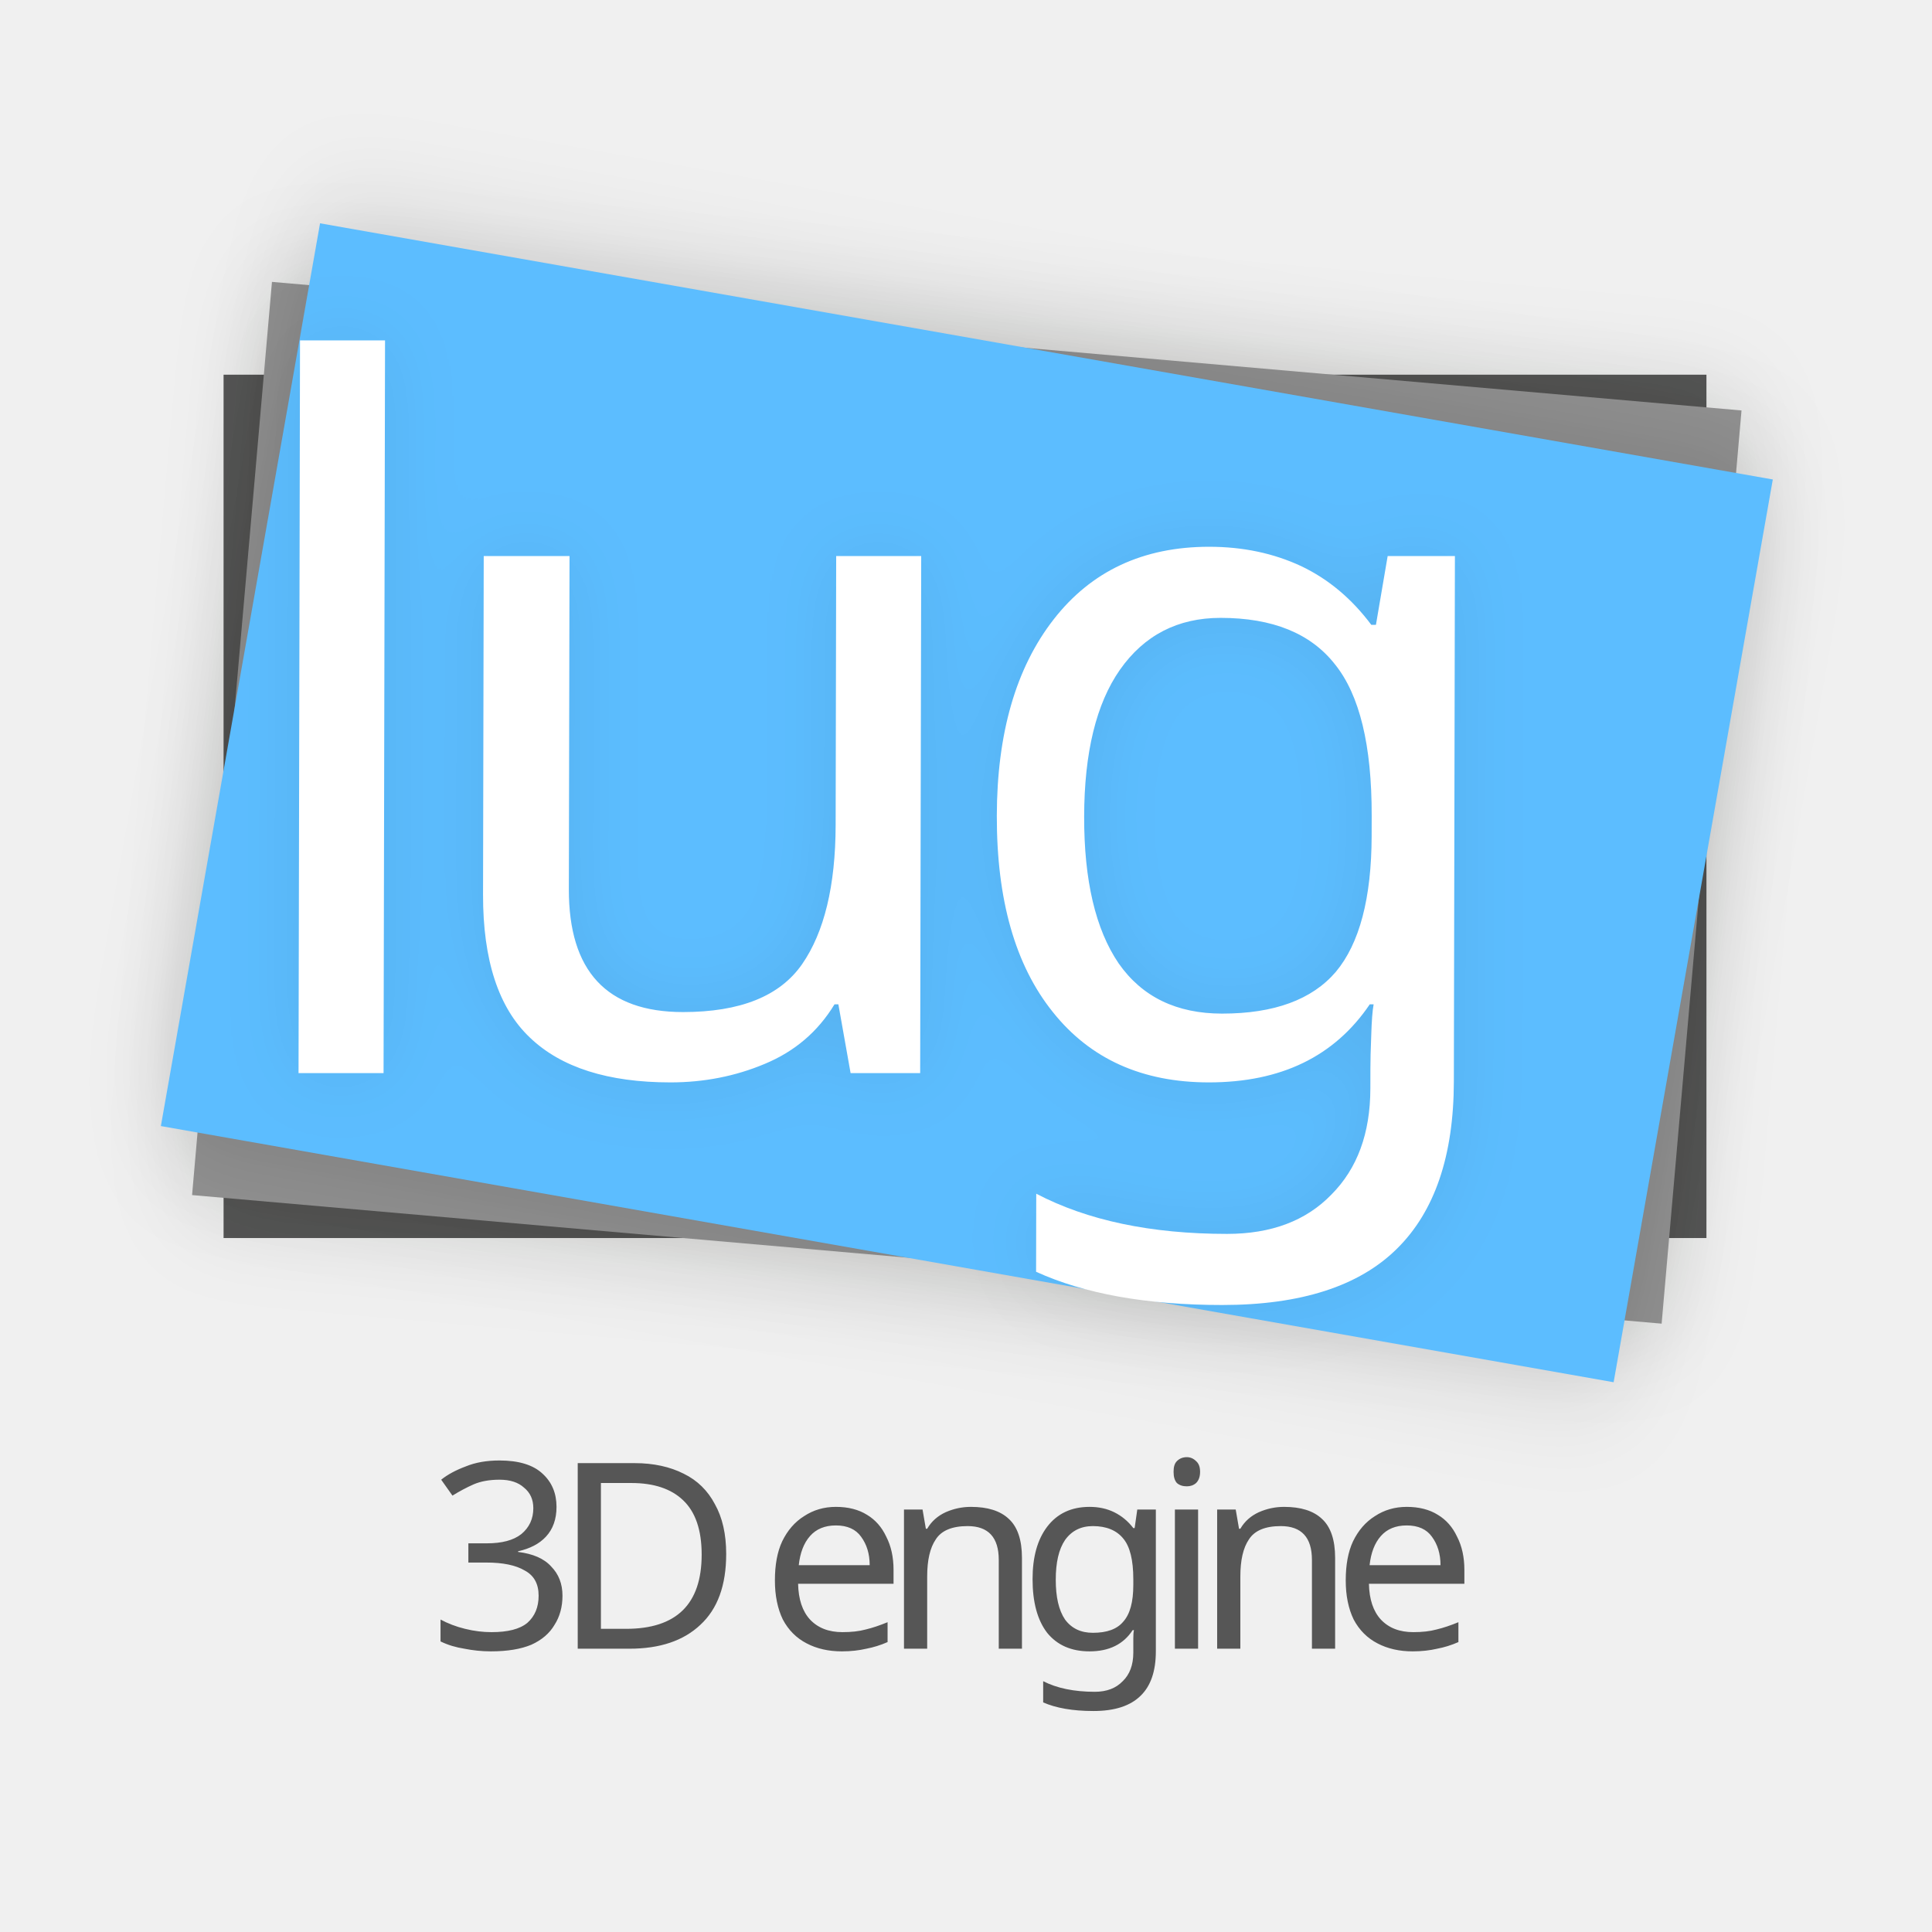
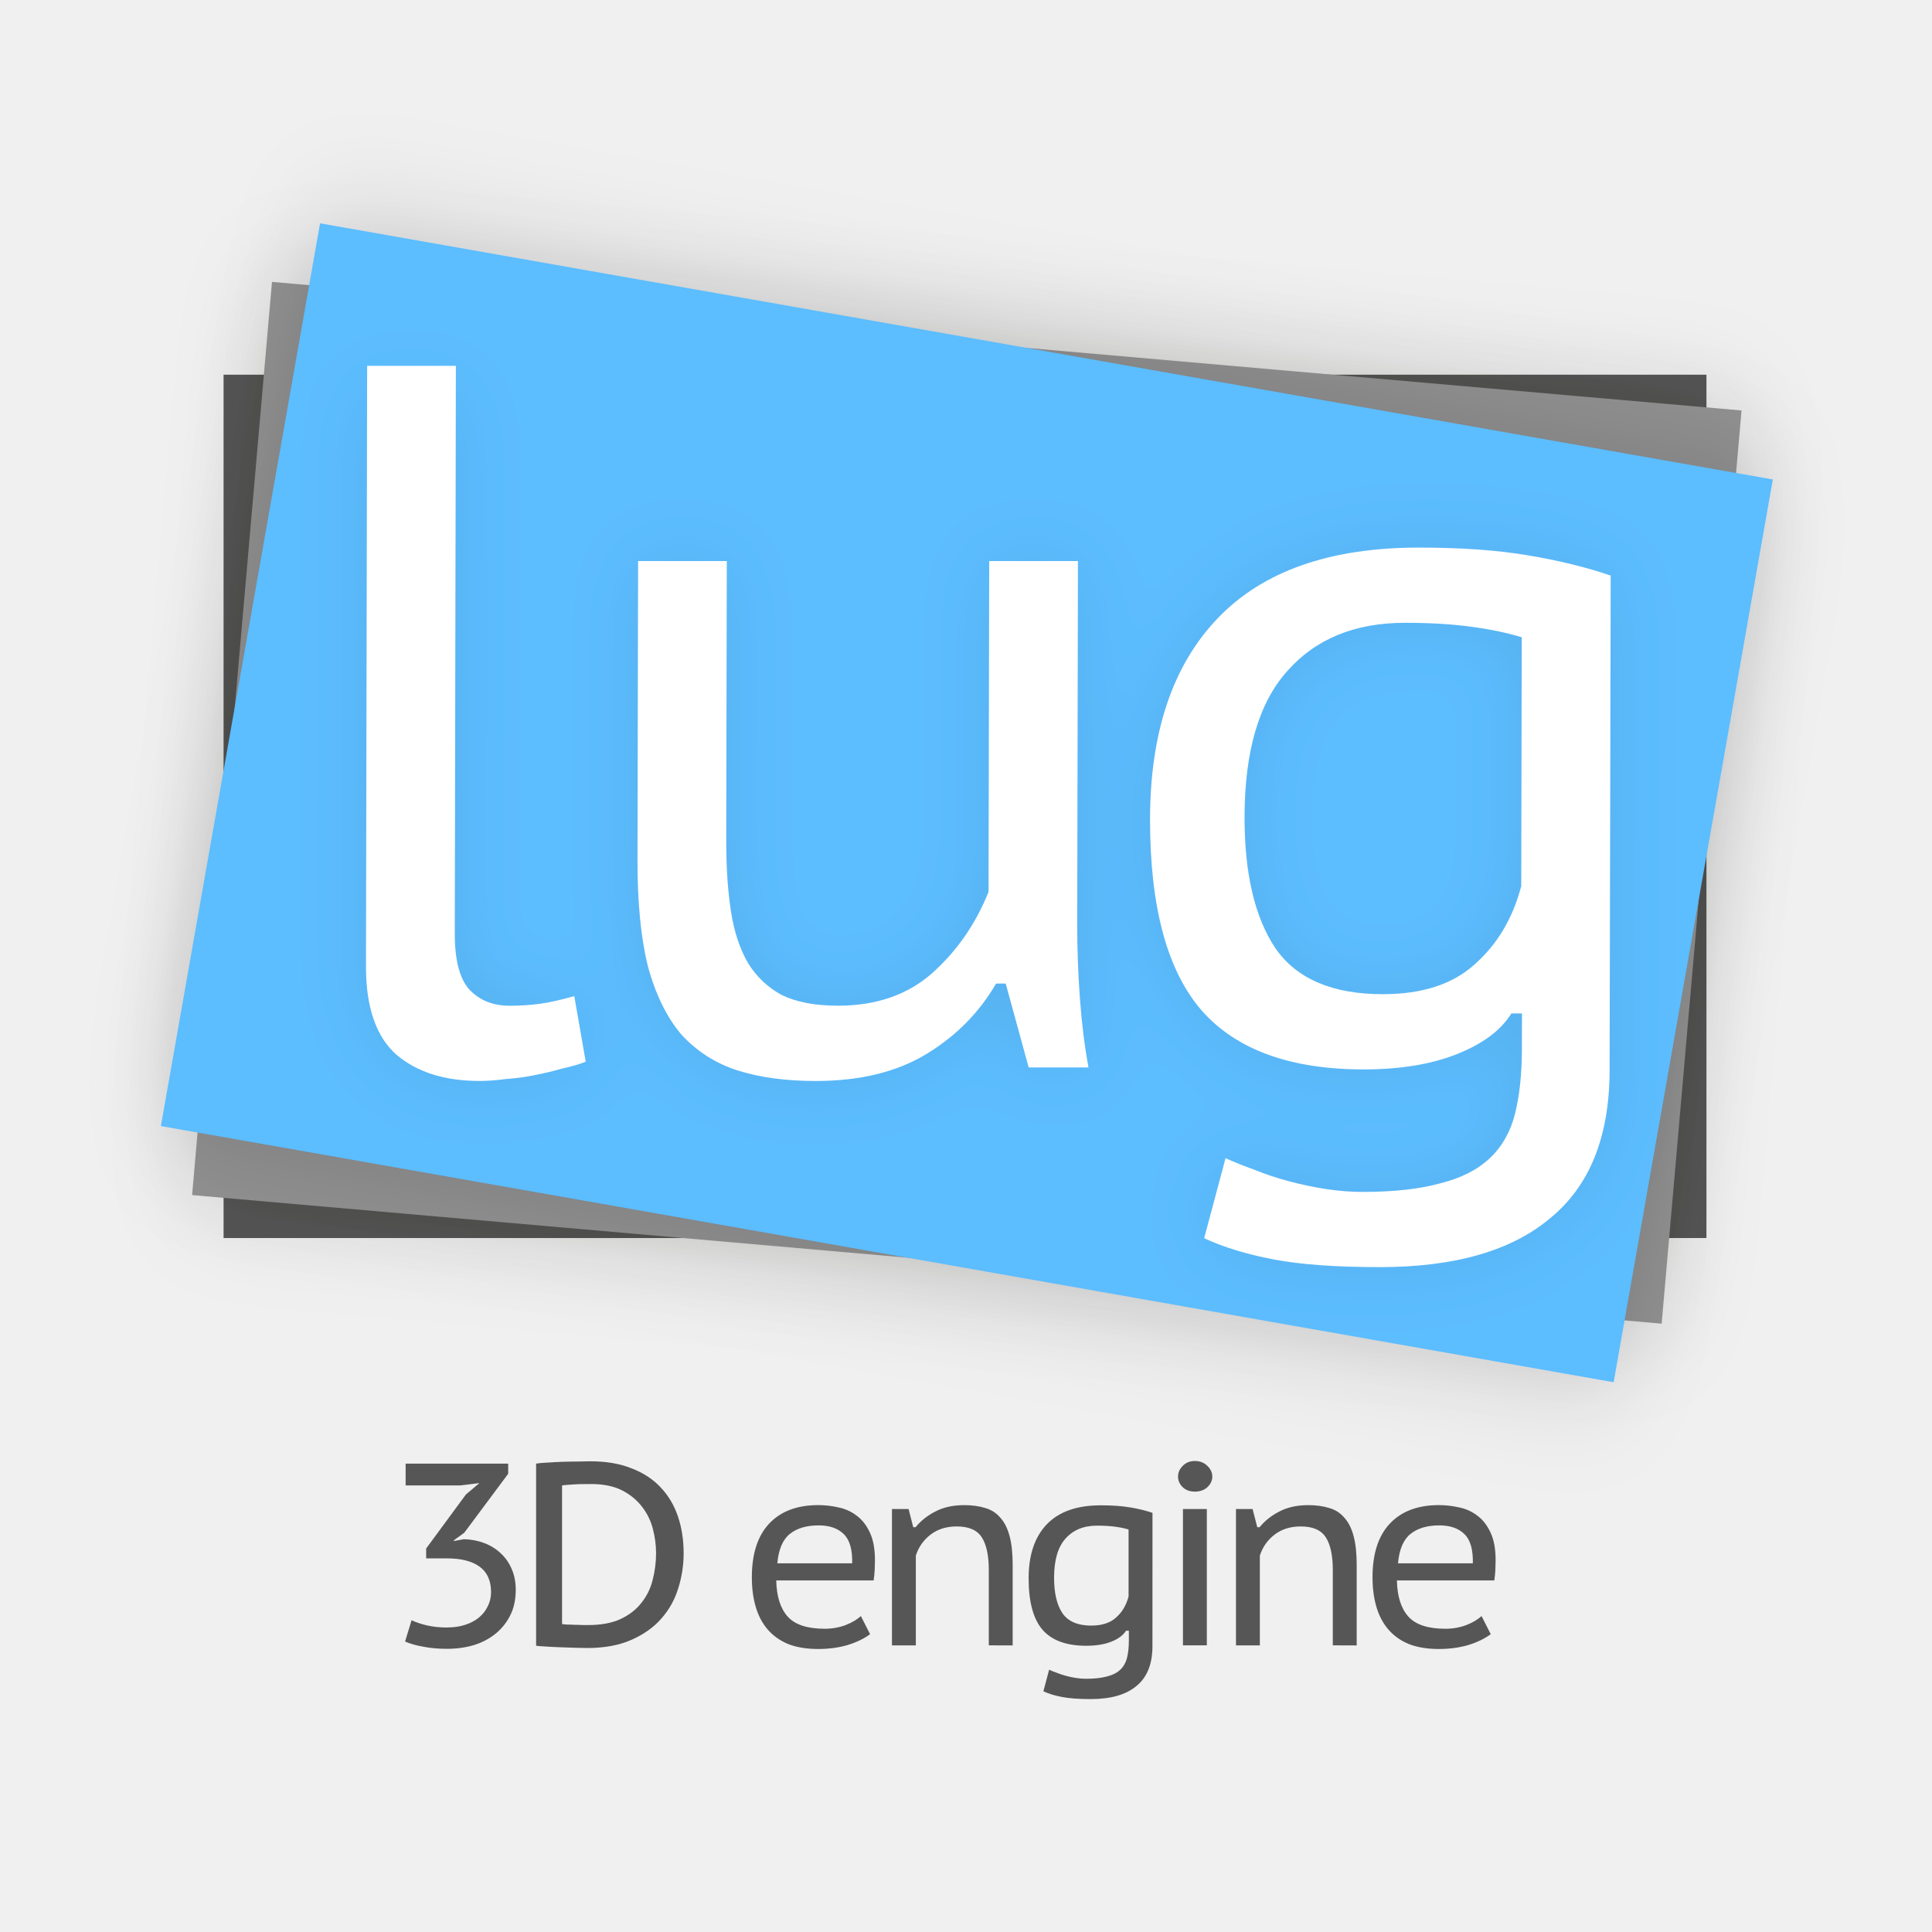
<svg xmlns="http://www.w3.org/2000/svg" xmlns:ns1="http://www.openswatchbook.org/uri/2009/osb" xmlns:xlink="http://www.w3.org/1999/xlink" height="45.546mm" id="svg169" version="1.1" viewBox="0 0 45.546 45.546" width="45.546mm">
  <defs id="defs31">
    <linearGradient id="card-back-dark-color-7" ns1:paint="solid">
      <stop id="stop6178" offset="0" style="stop-color:#9d9d9d;stop-opacity:1;" />
    </linearGradient>
    <linearGradient id="background-dark-color-6" ns1:paint="solid">
      <stop id="stop6170" offset="0" style="stop-color:#6d6d6d;stop-opacity:1;" />
    </linearGradient>
    <linearGradient id="sub-text-dark-color-3" ns1:paint="solid">
      <stop id="stop6164" offset="0" style="stop-color:#ffffff;stop-opacity:1;" />
    </linearGradient>
    <linearGradient gradientTransform="translate(28.40363,118.4554)" id="sub-text-color" ns1:paint="solid">
      <stop id="stop2" offset="0" stop-color="#565656" />
    </linearGradient>
    <linearGradient gradientTransform="rotate(180,-20.72467,-11.6405)" id="background-color" ns1:paint="solid">
      <stop id="stop5" offset="0" stop-color="#565656" />
    </linearGradient>
    <linearGradient gradientTransform="translate(28.40363,118.4554)" id="card-back-color" ns1:paint="solid">
      <stop id="stop8" offset="0" stop-color="#919191" />
    </linearGradient>
    <linearGradient gradientTransform="translate(28.40363,118.4554)" id="main-color" ns1:paint="solid">
      <stop id="stop11" offset="0" stop-color="#5cbdff" />
    </linearGradient>
    <filter height="1.224" id="f" style="color-interpolation-filters:sRGB" width="1.151" x="-0.075" y="-0.112">
      <feGaussianBlur id="feGaussianBlur14" stdDeviation=".982" />
    </filter>
    <filter height="1.215" id="h" style="color-interpolation-filters:sRGB" width="1.155" x="-0.077" y="-0.108">
      <feGaussianBlur id="feGaussianBlur17" stdDeviation="1.05" />
    </filter>
    <filter height="1.212" id="j" style="color-interpolation-filters:sRGB" width="1.137" x="-0.068" y="-0.106">
      <feGaussianBlur id="feGaussianBlur20" stdDeviation=".788" />
    </filter>
    <filter height="1.168" id="k" style="color-interpolation-filters:sRGB" width="1.168" x="-0.084" y="-0.084">
      <feGaussianBlur id="feGaussianBlur23" stdDeviation=".382" />
    </filter>
    <linearGradient gradientUnits="userSpaceOnUse" id="g" x1="-713.919" x2="-684.099" xlink:href="#card-back-color" y1="-607.328" y2="-607.328" />
    <linearGradient gradientUnits="userSpaceOnUse" id="d" x1="-120.404" x2="-18.383" xlink:href="#background-color" y1="23.215" y2="23.215" />
    <linearGradient gradientUnits="userSpaceOnUse" id="l" x1="628.838" x2="657.919" xlink:href="#sub-text-color" y1="681.555" y2="681.555" />
    <linearGradient gradientUnits="userSpaceOnUse" id="m" x1="153.513" x2="187.427" xlink:href="#sub-text-color" y1="-9.547" y2="-9.547" />
    <linearGradient gradientUnits="userSpaceOnUse" id="e" x1="83.331" x2="117.244" xlink:href="#sub-text-color" y1="-9.219" y2="-9.219" />
-     <linearGradient gradientUnits="userSpaceOnUse" id="linearGradient6102" x1="-120.404" x2="-18.383" xlink:href="#background-dark-color-6" y1="23.215" y2="23.215" />
    <linearGradient gradientTransform="translate(-10.26866)" gradientUnits="userSpaceOnUse" id="linearGradient6168" x1="54.368" x2="61.328" xlink:href="#sub-text-dark-color-3" y1="26.372" y2="26.372" />
    <linearGradient gradientTransform="translate(-10.26866)" gradientUnits="userSpaceOnUse" id="linearGradient6174" x1="54.368" x2="61.328" xlink:href="#background-dark-color-6" y1="21.08" y2="21.08" />
    <linearGradient gradientTransform="translate(-10.26866)" gradientUnits="userSpaceOnUse" id="linearGradient6182" x1="54.368" x2="61.328" xlink:href="#card-back-dark-color-7" y1="15.789" y2="15.789" />
-     <linearGradient gradientUnits="userSpaceOnUse" id="linearGradient6186" x1="-713.919" x2="-684.098" xlink:href="#card-back-dark-color-7" y1="-607.328" y2="-607.328" />
-     <linearGradient gradientTransform="rotate(180,-15.59034,-11.6405)" gradientUnits="userSpaceOnUse" id="linearGradient4902" xlink:href="#background-dark-color-6" />
-     <linearGradient gradientTransform="translate(38.6723,118.4554)" gradientUnits="userSpaceOnUse" id="linearGradient4904" xlink:href="#card-back-dark-color-7" />
    <linearGradient gradientUnits="userSpaceOnUse" id="linearGradient4635" x1="83.331" x2="117.244" xlink:href="#sub-text-color" y1="-9.219" y2="-9.219" />
-     <linearGradient gradientUnits="userSpaceOnUse" id="linearGradient4639" x1="628.838" x2="657.919" xlink:href="#sub-text-color" y1="681.555" y2="681.555" />
-     <linearGradient gradientUnits="userSpaceOnUse" id="linearGradient4641" x1="83.331" x2="117.244" xlink:href="#sub-text-dark-color-3" y1="-9.219" y2="-9.219" />
-     <linearGradient gradientTransform="translate(7.490611,95.17443)" gradientUnits="userSpaceOnUse" id="linearGradient4643" x1="153.513" x2="187.427" xlink:href="#sub-text-dark-color-3" y1="-9.547" y2="-9.547" />
-     <linearGradient xlink:href="#sub-text-color" id="linearGradient63" gradientUnits="userSpaceOnUse" gradientTransform="translate(7.490611,95.17443)" x1="153.513" y1="-9.547" x2="187.427" y2="-9.547" />
+     <linearGradient gradientTransform="translate(-0.1656236)" gradientUnits="userSpaceOnUse" id="linearGradient5114" x1="83.331" x2="117.244" xlink:href="#sub-text-color" y1="-9.219" y2="-9.219" />
+     <linearGradient gradientTransform="translate(-0.1656236)" gradientUnits="userSpaceOnUse" id="linearGradient5116" x1="83.331" x2="117.244" xlink:href="#sub-text-color" y1="-9.219" y2="-9.219" />
+     <filter height="1.224" id="f-7" style="color-interpolation-filters:sRGB" width="1.151" x="-0.075" y="-0.112">
+       <feGaussianBlur id="feGaussianBlur14-5" stdDeviation=".982" />
+     </filter>
+     <linearGradient gradientUnits="userSpaceOnUse" id="g-2" x1="-713.919" x2="-684.099" xlink:href="#card-back-color" y1="-607.328" y2="-607.328" />
+     <filter height="1.215" id="h-8" style="color-interpolation-filters:sRGB" width="1.155" x="-0.077" y="-0.108">
+       <feGaussianBlur id="feGaussianBlur17-6" stdDeviation="1.05" />
+     </filter>
+     <filter height="1.203" id="filter5078-0" style="color-interpolation-filters:sRGB" width="1.143" x="-0.072" y="-0.102">
+       <feGaussianBlur id="feGaussianBlur5080-0" stdDeviation="0.874" />
+     </filter>
+     <linearGradient gradientTransform="translate(-0.1656236)" gradientUnits="userSpaceOnUse" id="linearGradient5506" x1="83.331" x2="117.244" xlink:href="#sub-text-color" y1="-9.219" y2="-9.219" />
+     <linearGradient gradientTransform="translate(-0.1656236)" gradientUnits="userSpaceOnUse" id="linearGradient5508" x1="83.331" x2="117.244" xlink:href="#sub-text-color" y1="-9.219" y2="-9.219" />
+     <linearGradient gradientUnits="userSpaceOnUse" id="linearGradient5510" x1="83.331" x2="117.244" xlink:href="#sub-text-color" y1="-9.219" y2="-9.219" />
+     <linearGradient gradientUnits="userSpaceOnUse" id="linearGradient5512" x1="83.331" x2="117.244" xlink:href="#sub-text-color" y1="-9.219" y2="-9.219" />
+     <linearGradient gradientUnits="userSpaceOnUse" id="linearGradient5514" x1="83.331" x2="117.244" xlink:href="#sub-text-color" y1="-9.219" y2="-9.219" />
+     <linearGradient gradientUnits="userSpaceOnUse" id="linearGradient5516" x1="83.331" x2="117.244" xlink:href="#sub-text-color" y1="-9.219" y2="-9.219" />
+     <linearGradient gradientUnits="userSpaceOnUse" id="linearGradient5518" x1="83.331" x2="117.244" xlink:href="#sub-text-color" y1="-9.219" y2="-9.219" />
+     <linearGradient gradientUnits="userSpaceOnUse" id="linearGradient5520" x1="83.331" x2="117.244" xlink:href="#sub-text-color" y1="-9.219" y2="-9.219" />
+     <filter height="1.224" id="f-7-4" style="color-interpolation-filters:sRGB" width="1.151" x="-0.075" y="-0.112">
+       <feGaussianBlur id="feGaussianBlur14-5-3" stdDeviation=".982" />
+     </filter>
+     <linearGradient gradientUnits="userSpaceOnUse" id="g-2-9" x1="-713.919" x2="-684.099" xlink:href="#card-back-color" y1="-607.328" y2="-607.328" />
+     <filter height="1.215" id="h-8-4" style="color-interpolation-filters:sRGB" width="1.155" x="-0.077" y="-0.108">
+       <feGaussianBlur id="feGaussianBlur17-6-0" stdDeviation="1.05" />
+     </filter>
+     <linearGradient gradientTransform="translate(-0.1656236)" gradientUnits="userSpaceOnUse" id="linearGradient5802" x1="83.331" x2="117.244" xlink:href="#sub-text-color" y1="-9.219" y2="-9.219" />
+     <linearGradient gradientTransform="translate(-0.1656236)" gradientUnits="userSpaceOnUse" id="linearGradient5804" x1="83.331" x2="117.244" xlink:href="#sub-text-color" y1="-9.219" y2="-9.219" />
+     <linearGradient gradientUnits="userSpaceOnUse" id="linearGradient5806" x1="83.331" x2="117.244" xlink:href="#sub-text-color" y1="-9.219" y2="-9.219" />
+     <linearGradient gradientUnits="userSpaceOnUse" id="linearGradient5808" x1="83.331" x2="117.244" xlink:href="#sub-text-color" y1="-9.219" y2="-9.219" />
+     <linearGradient gradientUnits="userSpaceOnUse" id="linearGradient5810" x1="83.331" x2="117.244" xlink:href="#sub-text-color" y1="-9.219" y2="-9.219" />
+     <linearGradient gradientUnits="userSpaceOnUse" id="linearGradient5812" x1="83.331" x2="117.244" xlink:href="#sub-text-color" y1="-9.219" y2="-9.219" />
+     <linearGradient gradientUnits="userSpaceOnUse" id="linearGradient5814" x1="83.331" x2="117.244" xlink:href="#sub-text-color" y1="-9.219" y2="-9.219" />
+     <linearGradient gradientUnits="userSpaceOnUse" id="linearGradient5816" x1="83.331" x2="117.244" xlink:href="#sub-text-color" y1="-9.219" y2="-9.219" />
+     <linearGradient gradientUnits="userSpaceOnUse" id="linearGradient5818" x1="83.331" x2="117.244" xlink:href="#sub-text-color" y1="-9.219" y2="-9.219" />
+     <linearGradient gradientUnits="userSpaceOnUse" id="linearGradient6114" x1="-713.919" x2="-684.099" xlink:href="#card-back-dark-color-7" y1="-607.328" y2="-607.328" />
+     <linearGradient gradientTransform="translate(-0.1656236)" gradientUnits="userSpaceOnUse" id="linearGradient6116" x1="83.331" x2="117.244" xlink:href="#sub-text-dark-color-3" y1="-9.219" y2="-9.219" />
+     <linearGradient gradientTransform="translate(-0.1656236)" gradientUnits="userSpaceOnUse" id="linearGradient6118" x1="83.331" x2="117.244" xlink:href="#sub-text-dark-color-3" y1="-9.219" y2="-9.219" />
+     <linearGradient gradientUnits="userSpaceOnUse" id="linearGradient6120" x1="83.331" x2="117.244" xlink:href="#sub-text-dark-color-3" y1="-9.219" y2="-9.219" />
+     <linearGradient gradientUnits="userSpaceOnUse" id="linearGradient6122" x1="83.331" x2="117.244" xlink:href="#sub-text-dark-color-3" y1="-9.219" y2="-9.219" />
+     <linearGradient gradientUnits="userSpaceOnUse" id="linearGradient6124" x1="83.331" x2="117.244" xlink:href="#sub-text-dark-color-3" y1="-9.219" y2="-9.219" />
+     <linearGradient gradientUnits="userSpaceOnUse" id="linearGradient6126" x1="83.331" x2="117.244" xlink:href="#sub-text-dark-color-3" y1="-9.219" y2="-9.219" />
+     <linearGradient gradientUnits="userSpaceOnUse" id="linearGradient6128" x1="83.331" x2="117.244" xlink:href="#sub-text-dark-color-3" y1="-9.219" y2="-9.219" />
+     <linearGradient gradientUnits="userSpaceOnUse" id="linearGradient6130" x1="83.331" x2="117.244" xlink:href="#sub-text-dark-color-3" y1="-9.219" y2="-9.219" />
+     <linearGradient gradientUnits="userSpaceOnUse" id="linearGradient6132" x1="83.331" x2="117.244" xlink:href="#sub-text-dark-color-3" y1="-9.219" y2="-9.219" />
+     <linearGradient gradientUnits="userSpaceOnUse" id="linearGradient6134" x1="-120.404" x2="-18.383" xlink:href="#background-dark-color-6" y1="23.215" y2="23.215" />
+     <linearGradient gradientTransform="translate(-0.1656236)" gradientUnits="userSpaceOnUse" id="linearGradient6136" x1="83.331" x2="117.244" xlink:href="#sub-text-dark-color-3" y1="-9.219" y2="-9.219" />
+     <linearGradient gradientTransform="translate(-0.1656236)" gradientUnits="userSpaceOnUse" id="linearGradient6138" x1="83.331" x2="117.244" xlink:href="#sub-text-dark-color-3" y1="-9.219" y2="-9.219" />
+     <linearGradient gradientUnits="userSpaceOnUse" id="linearGradient6140" x1="83.331" x2="117.244" xlink:href="#sub-text-dark-color-3" y1="-9.219" y2="-9.219" />
+     <linearGradient gradientUnits="userSpaceOnUse" id="linearGradient6142" x1="83.331" x2="117.244" xlink:href="#sub-text-dark-color-3" y1="-9.219" y2="-9.219" />
+     <linearGradient gradientUnits="userSpaceOnUse" id="linearGradient6144" x1="83.331" x2="117.244" xlink:href="#sub-text-dark-color-3" y1="-9.219" y2="-9.219" />
+     <linearGradient gradientUnits="userSpaceOnUse" id="linearGradient6146" x1="83.331" x2="117.244" xlink:href="#sub-text-dark-color-3" y1="-9.219" y2="-9.219" />
+     <linearGradient gradientUnits="userSpaceOnUse" id="linearGradient6148" x1="83.331" x2="117.244" xlink:href="#sub-text-dark-color-3" y1="-9.219" y2="-9.219" />
+     <linearGradient gradientUnits="userSpaceOnUse" id="linearGradient6150" x1="83.331" x2="117.244" xlink:href="#sub-text-dark-color-3" y1="-9.219" y2="-9.219" />
+     <linearGradient gradientUnits="userSpaceOnUse" id="linearGradient6152" x1="83.331" x2="117.244" xlink:href="#sub-text-color" y1="-9.219" y2="-9.219" />
+     <linearGradient gradientUnits="userSpaceOnUse" id="linearGradient6154" x1="-713.919" x2="-684.099" xlink:href="#card-back-dark-color-7" y1="-607.328" y2="-607.328" />
+     <linearGradient gradientUnits="userSpaceOnUse" id="linearGradient6177" x1="-120.404" x2="-18.383" xlink:href="#background-color" y1="23.215" y2="23.215" />
+     <linearGradient gradientTransform="translate(-0.1656236)" gradientUnits="userSpaceOnUse" id="linearGradient6179" x1="83.331" x2="117.244" xlink:href="#sub-text-color" y1="-9.219" y2="-9.219" />
+     <linearGradient gradientTransform="translate(-0.1656236)" gradientUnits="userSpaceOnUse" id="linearGradient6181" x1="83.331" x2="117.244" xlink:href="#sub-text-color" y1="-9.219" y2="-9.219" />
+     <linearGradient gradientUnits="userSpaceOnUse" id="linearGradient6183" x1="83.331" x2="117.244" xlink:href="#sub-text-color" y1="-9.219" y2="-9.219" />
+     <linearGradient gradientUnits="userSpaceOnUse" id="linearGradient6185" x1="83.331" x2="117.244" xlink:href="#sub-text-color" y1="-9.219" y2="-9.219" />
+     <linearGradient gradientUnits="userSpaceOnUse" id="linearGradient6187" x1="83.331" x2="117.244" xlink:href="#sub-text-color" y1="-9.219" y2="-9.219" />
+     <linearGradient gradientUnits="userSpaceOnUse" id="linearGradient6189" x1="83.331" x2="117.244" xlink:href="#sub-text-color" y1="-9.219" y2="-9.219" />
+     <linearGradient gradientUnits="userSpaceOnUse" id="linearGradient6191" x1="83.331" x2="117.244" xlink:href="#sub-text-color" y1="-9.219" y2="-9.219" />
+     <linearGradient gradientUnits="userSpaceOnUse" id="linearGradient6193" x1="83.331" x2="117.244" xlink:href="#sub-text-color" y1="-9.219" y2="-9.219" />
+     <linearGradient gradientUnits="userSpaceOnUse" id="linearGradient6195" x1="83.331" x2="117.244" xlink:href="#sub-text-color" y1="-9.219" y2="-9.219" />
+     <linearGradient gradientUnits="userSpaceOnUse" id="linearGradient6197" x1="-713.919" x2="-684.099" xlink:href="#card-back-color" y1="-607.328" y2="-607.328" />
+     <linearGradient gradientUnits="userSpaceOnUse" id="linearGradient6199" x1="83.331" x2="117.244" xlink:href="#sub-text-color" y1="-9.219" y2="-9.219" />
+     <linearGradient gradientUnits="userSpaceOnUse" id="linearGradient6201" x1="83.331" x2="117.244" xlink:href="#sub-text-color" y1="-9.219" y2="-9.219" />
+     <linearGradient gradientUnits="userSpaceOnUse" id="linearGradient6203" x1="83.331" x2="117.244" xlink:href="#sub-text-color" y1="-9.219" y2="-9.219" />
+     <linearGradient gradientUnits="userSpaceOnUse" id="linearGradient6205" x1="83.331" x2="117.244" xlink:href="#sub-text-color" y1="-9.219" y2="-9.219" />
+     <linearGradient gradientUnits="userSpaceOnUse" id="linearGradient6207" x1="83.331" x2="117.244" xlink:href="#sub-text-color" y1="-9.219" y2="-9.219" />
+     <linearGradient gradientUnits="userSpaceOnUse" id="linearGradient6209" x1="83.331" x2="117.244" xlink:href="#sub-text-color" y1="-9.219" y2="-9.219" />
+     <linearGradient gradientUnits="userSpaceOnUse" id="linearGradient6211" x1="83.331" x2="117.244" xlink:href="#sub-text-color" y1="-9.219" y2="-9.219" />
+     <linearGradient gradientTransform="rotate(180,-20.72467,-11.6405)" gradientUnits="userSpaceOnUse" id="linearGradient4857" xlink:href="#background-dark-color-6" />
  </defs>
-   <g id="layer2" transform="translate(-157.925,-49.83055)">
-     <g id="short" style="display:inline" transform="translate(2.712562,1.338743)">
-       <rect height="45.546" id="rect4634" style="color:#000000;display:inline;overflow:visible;visibility:visible;opacity:1;fill:#000000;fill-opacity:0;fill-rule:nonzero;stroke:none;stroke-width:0.103;stroke-linecap:round;stroke-linejoin:miter;stroke-miterlimit:4;stroke-dasharray:none;stroke-dashoffset:0;stroke-opacity:1;marker:none;enable-background:accumulate" width="45.546" x="155.212" y="48.491" />
-       <g id="g4675">
-         <path d="m 195.441,77.678 h -34.958 v -20.353 h 34.958 z" font-weight="400" id="path109" letter-spacing="0" overflow="visible" style="color:#000000;font-weight:400;line-height:125%;font-family:Arial;-inkscape-font-specification:Arial;text-align:center;letter-spacing:0;word-spacing:0;text-anchor:middle;overflow:visible;fill:url(#background-color);marker:none;enable-background:accumulate" word-spacing="0" />
-         <text font-size=".765" font-weight="400" id="text115" letter-spacing="0" style="font-weight:400;font-size:0.765px;line-height:14.691px;font-family:Arial;-inkscape-font-specification:Arial;text-align:center;letter-spacing:0;word-spacing:0;text-anchor:middle;fill:url(#linearGradient63);stroke-width:1.166" word-spacing="0" x="177.954" y="87.363">
-           <tspan font-size="6.122" font-stretch="semi-condensed" id="tspan113" letter-spacing="-.547" style="font-stretch:semi-condensed;font-size:6.122px;font-family:'Input Sans Narrow';-inkscape-font-specification:'Input Sans Narrow Semi-Condensed';text-align:center;letter-spacing:-0.582px;fill:url(#linearGradient63)" x="177.681" y="87.363">3D engine</tspan>
-         </text>
-         <g font-weight="400" id="g121" letter-spacing="0" style="color:#000000;font-weight:400;font-family:Arial;letter-spacing:0;word-spacing:0;text-anchor:middle" transform="translate(21.12361,-111.9596)" word-spacing="0">
-           <path d="m -606.91,-625.956 h 29.821 v 18.531 h -29.821 z" id="path117" overflow="visible" style="line-height:125%;-inkscape-font-specification:Arial;text-align:center;overflow:visible;opacity:0.15;fill:#090d00;marker:none;filter:url(#f);enable-background:accumulate" transform="matrix(-1.161732,-0.1016384,0.1016384,-1.161732,-468.1841,-597.2226)" />
-           <path d="m -713.919,-616.594 h 29.821 v 18.531 h -29.821 z" id="path119" overflow="visible" style="line-height:125%;-inkscape-font-specification:Arial;text-align:center;overflow:visible;fill:url(#card-back-color);marker:none;enable-background:accumulate" transform="matrix(-1.161732,-0.1016384,0.1016384,-1.161732,-593.452,-597.2227)" />
+   <g id="layer2" style="display:inline" transform="translate(-157.925,-49.8305)">
+     <g id="g5876" style="display:inline" transform="translate(2.712562,1.338743)">
+       <rect height="45.546" id="rect5820" style="color:#000000;display:inline;overflow:visible;visibility:visible;opacity:1;fill:#000000;fill-opacity:0;fill-rule:nonzero;stroke:none;stroke-width:0.103;stroke-linecap:round;stroke-linejoin:miter;stroke-miterlimit:4;stroke-dasharray:none;stroke-dashoffset:0;stroke-opacity:1;marker:none;enable-background:accumulate" width="45.546" x="155.212" y="48.491" />
+       <g id="g5874">
+         <path d="m 195.441,77.678 h -34.958 v -20.353 h 34.958 z" font-weight="400" id="path5822" letter-spacing="0" overflow="visible" style="color:#000000;font-weight:400;line-height:125%;font-family:Arial;-inkscape-font-specification:Arial;text-align:center;letter-spacing:0;word-spacing:0;text-anchor:middle;overflow:visible;fill:url(#background-color);marker:none;enable-background:accumulate" word-spacing="0" />
+         <g id="g5854" style="display:inline" transform="translate(155.7326,-114.0592)">
+           <g font-weight="400" id="g5828" letter-spacing="0" style="color:#000000;font-weight:400;font-family:Arial;letter-spacing:0;word-spacing:0;text-anchor:middle" word-spacing="0">
+             <path d="m -606.91,-625.956 h 29.821 v 18.531 h -29.821 z" id="path5824" overflow="visible" style="line-height:125%;-inkscape-font-specification:Arial;text-align:center;overflow:visible;opacity:0.15;fill:#090d00;marker:none;filter:url(#f-7);enable-background:accumulate" transform="matrix(-1.161732,-0.1016384,0.1016384,-1.161732,-602.7924,-595.123)" />
+             <path d="m -713.919,-616.594 h 29.821 v 18.531 h -29.821 z" id="path5826" overflow="visible" style="line-height:125%;-inkscape-font-specification:Arial;text-align:center;overflow:visible;fill:url(#g-2);marker:none;enable-background:accumulate" transform="matrix(-1.161732,-0.1016384,0.1016384,-1.161732,-728.0604,-595.123)" />
+           </g>
+           <g font-weight="400" id="g5834" letter-spacing="0" style="color:#000000;font-weight:400;font-family:Arial;letter-spacing:0;word-spacing:0;text-anchor:middle" word-spacing="0">
+             <path d="m -658.405,-572.013 h 29.821 v 18.531 h -29.821 z" id="path5830" overflow="visible" style="line-height:125%;-inkscape-font-specification:Arial;text-align:center;overflow:visible;opacity:0.15;fill-opacity:0.993;marker:none;filter:url(#h-8);enable-background:accumulate" transform="matrix(-1.148453,-0.2025033,0.2025033,-1.148453,-602.7924,-595.123)" />
+             <path d="m -764.192,-553.36 h 29.821 v 18.531 h -29.821 z" id="path5832" overflow="visible" style="line-height:125%;-inkscape-font-specification:Arial;text-align:center;overflow:visible;fill:url(#main-color);fill-opacity:1;marker:none;enable-background:accumulate" transform="matrix(-1.148453,-0.2025033,0.2025033,-1.148453,-728.0605,-595.1231)" />
+           </g>
+           <g id="g5852">
+             <g aria-label="lug" id="g5842" style="font-weight:400;font-size:22.74px;line-height:125%;font-family:Arial;-inkscape-font-specification:Arial;text-align:center;letter-spacing:0;word-spacing:0;text-anchor:middle;opacity:0.073;fill:#000000;fill-opacity:1;stroke-width:1.166;filter:url(#filter5078-0)" transform="skewX(-0.1154591)">
+               <path d="m 10.573,184.555 q 0,0.932 0.341,1.319 0.364,0.387 0.955,0.387 0.364,0 0.705,-0.045 0.341,-0.045 0.819,-0.182 l 0.273,1.546 q -0.227,0.091 -0.546,0.159 -0.318,0.091 -0.659,0.159 -0.341,0.068 -0.682,0.091 -0.341,0.045 -0.614,0.045 -1.228,0 -1.956,-0.614 -0.728,-0.637 -0.728,-2.092 V 171.798 H 10.573 Z" id="path5836" style="letter-spacing:-1.323px;fill:#000000;fill-opacity:1" />
+               <path d="m 16.968,175.777 v 6.572 q 0,0.955 0.114,1.683 0.114,0.728 0.409,1.228 0.296,0.478 0.796,0.75 0.523,0.25 1.319,0.25 1.364,0 2.229,-0.773 0.864,-0.773 1.319,-1.91 v -7.8 h 2.092 v 8.55 q 0,0.864 0.068,1.774 0.068,0.887 0.205,1.615 h -1.41 l -0.546,-1.978 h -0.227 q -0.591,1.023 -1.637,1.66 -1.046,0.637 -2.615,0.637 -1.046,0 -1.842,-0.25 -0.773,-0.25 -1.319,-0.841 -0.523,-0.614 -0.796,-1.615 -0.25,-1.001 -0.25,-2.501 v -7.05 z" id="path5838" style="letter-spacing:-1.588px;fill:#000000;fill-opacity:1" />
+               <path d="m 37.804,187.784 q 0,2.342 -1.387,3.479 -1.364,1.16 -4.025,1.16 -1.546,0 -2.501,-0.182 -0.955,-0.182 -1.637,-0.5 l 0.5,-1.887 q 0.296,0.136 0.682,0.273 0.387,0.159 0.819,0.273 0.432,0.114 0.864,0.182 0.455,0.068 0.864,0.068 1.114,0 1.842,-0.205 0.728,-0.182 1.16,-0.591 0.432,-0.409 0.591,-1.046 0.159,-0.637 0.159,-1.524 v -0.841 h -0.25 q -0.364,0.591 -1.273,0.955 -0.91,0.364 -2.206,0.364 -2.592,0 -3.82,-1.387 -1.228,-1.41 -1.228,-4.525 0,-3.07 1.592,-4.73 1.592,-1.66 4.73,-1.66 1.501,0 2.57,0.182 1.092,0.182 1.956,0.478 z m -5.344,-1.796 q 1.387,0 2.16,-0.705 0.796,-0.705 1.092,-1.842 v -5.867 q -0.523,-0.159 -1.205,-0.25 -0.682,-0.091 -1.546,-0.091 -1.774,0 -2.774,1.137 -1.001,1.114 -1.001,3.434 0,2.001 0.728,3.093 0.75,1.092 2.547,1.092 z" id="path5840" style="font-style:normal;font-variant:normal;font-weight:normal;font-stretch:normal;font-family:'PT Sans Caption';-inkscape-font-specification:'PT Sans Caption';text-align:start;letter-spacing:-1.455px;text-anchor:start;fill:#000000;fill-opacity:1;stroke-width:1.166" />
+             </g>
+             <g aria-label="lug" id="g5850" style="font-weight:400;font-size:22.74px;line-height:125%;font-family:Arial;-inkscape-font-specification:Arial;text-align:center;letter-spacing:0;word-spacing:0;text-anchor:middle;stroke-width:1.166" transform="skewX(-0.1154591)">
+               <path d="m 10.573,184.555 c 5.8e-5,0.622 0.114,1.061 0.341,1.319 0.243,0.258 0.561,0.387 0.955,0.387 0.243,0 0.478,-0.015 0.705,-0.045 0.227,-0.03 0.5,-0.091 0.819,-0.182 l 0.273,1.546 c -0.152,0.061 -0.334,0.114 -0.546,0.159 -0.212,0.061 -0.432,0.114 -0.659,0.159 -0.227,0.045 -0.455,0.076 -0.682,0.091 -0.227,0.03 -0.432,0.045 -0.614,0.045 -0.819,0 -1.471,-0.205 -1.956,-0.614 -0.485,-0.424 -0.728,-1.122 -0.728,-2.092 l -0.001,-14.152 H 10.572 Z" id="path5844" style="letter-spacing:-1.323px;fill:#ffffff;fill-opacity:1" />
+               <path d="m 16.968,175.777 v 6.572 q 0,0.955 0.114,1.683 0.114,0.728 0.409,1.228 0.296,0.478 0.796,0.75 0.523,0.25 1.319,0.25 1.364,0 2.229,-0.773 0.864,-0.773 1.319,-1.91 v -7.8 h 2.092 v 8.55 q 0,0.864 0.068,1.774 0.068,0.887 0.205,1.615 h -1.41 l -0.546,-1.978 h -0.227 q -0.591,1.023 -1.637,1.66 -1.046,0.637 -2.615,0.637 -1.046,0 -1.842,-0.25 -0.773,-0.25 -1.319,-0.841 -0.523,-0.614 -0.796,-1.615 -0.25,-1.001 -0.25,-2.501 v -7.05 z" id="path5846" style="letter-spacing:-1.588px;fill:#ffffff;fill-opacity:1" />
+               <path d="m 37.804,187.784 q 0,2.342 -1.387,3.479 -1.364,1.16 -4.025,1.16 -1.546,0 -2.501,-0.182 -0.955,-0.182 -1.637,-0.5 l 0.5,-1.887 q 0.296,0.136 0.682,0.273 0.387,0.159 0.819,0.273 0.432,0.114 0.864,0.182 0.455,0.068 0.864,0.068 1.114,0 1.842,-0.205 0.728,-0.182 1.16,-0.591 0.432,-0.409 0.591,-1.046 0.159,-0.637 0.159,-1.524 v -0.841 h -0.25 q -0.364,0.591 -1.273,0.955 -0.91,0.364 -2.206,0.364 -2.592,0 -3.82,-1.387 -1.228,-1.41 -1.228,-4.525 0,-3.07 1.592,-4.73 1.592,-1.66 4.73,-1.66 1.501,0 2.57,0.182 1.092,0.182 1.956,0.478 z m -5.344,-1.796 q 1.387,0 2.16,-0.705 0.796,-0.705 1.092,-1.842 v -5.867 q -0.523,-0.159 -1.205,-0.25 -0.682,-0.091 -1.546,-0.091 -1.774,0 -2.774,1.137 -1.001,1.114 -1.001,3.434 0,2.001 0.728,3.093 0.75,1.092 2.547,1.092 z" id="path5848" style="font-style:normal;font-variant:normal;font-weight:normal;font-stretch:normal;font-family:'PT Sans Caption';-inkscape-font-specification:'PT Sans Caption';text-align:start;letter-spacing:-1.455px;text-anchor:start;fill:#ffffff;fill-opacity:1;stroke-width:1.166" />
+             </g>
+           </g>
        </g>
-         <g font-weight="400" id="g127" letter-spacing="0" style="color:#000000;font-weight:400;font-family:Arial;letter-spacing:0;word-spacing:0;text-anchor:middle" transform="translate(21.12361,-111.9596)" word-spacing="0">
-           <path d="m -658.405,-572.013 h 29.821 v 18.531 h -29.821 z" id="path123" overflow="visible" style="line-height:125%;-inkscape-font-specification:Arial;text-align:center;overflow:visible;opacity:0.15;fill-opacity:0.993;marker:none;filter:url(#h);enable-background:accumulate" transform="matrix(-1.148453,-0.2025033,0.2025033,-1.148453,-468.1841,-597.2226)" />
-           <path d="m -764.192,-553.36 h 29.821 v 18.531 h -29.821 z" id="path125" overflow="visible" style="line-height:125%;-inkscape-font-specification:Arial;text-align:center;overflow:visible;fill:url(#main-color);marker:none;enable-background:accumulate" transform="matrix(-1.148453,-0.2025033,0.2025033,-1.148453,-593.452,-597.2226)" />
-         </g>
-         <g font-size="19.5" font-weight="400" id="g137" letter-spacing="0" style="font-weight:400;font-size:19.5px;font-family:Arial;letter-spacing:0;word-spacing:0;text-anchor:middle" transform="translate(21.12361,-111.9596)" word-spacing="0">
-           <text id="text131" style="line-height:125%;-inkscape-font-specification:Arial;text-align:center;opacity:0.07;fill:#010000;filter:url(#j)" transform="matrix(1.16617,0,-0.00235,1.16617,-615.34,-597.224)" x="648.373" y="671.409">
-             <tspan font-stretch="semi-condensed" id="tspan129" letter-spacing="-1.2" style="font-stretch:semi-condensed;font-family:'Input Sans Narrow';-inkscape-font-specification:'Input Sans Narrow Semi-Condensed';text-align:start;letter-spacing:-1.2;text-anchor:start" x="648.373" y="671.409">lug</tspan>
-           </text>
-           <text id="text135" style="line-height:125%;-inkscape-font-specification:Arial;text-align:center" transform="matrix(1.16617,0,-0.00235,1.16617,-593.454,-597.224)" x="629.605" y="671.409">
-             <tspan font-stretch="semi-condensed" id="tspan133" letter-spacing="-1.2" style="font-stretch:semi-condensed;font-family:'Input Sans Narrow';-inkscape-font-specification:'Input Sans Narrow Semi-Condensed';text-align:start;letter-spacing:-1.2;text-anchor:start;fill:#ffffff" x="629.605" y="671.409">lug</tspan>
-           </text>
+         <g aria-label="3D engine" id="g5872" style="font-weight:400;font-size:0.765px;line-height:14.691px;font-family:Arial;-inkscape-font-specification:Arial;text-align:end;letter-spacing:0;word-spacing:0;text-anchor:end;display:inline;fill:url(#e);stroke-width:1.166" transform="translate(73.63887,94.76295)">
+           <path d="m 92.122,-7.905 q 0.227,0 0.416,-0.061 0.19,-0.061 0.324,-0.171 0.135,-0.11 0.208,-0.263 0.08,-0.153 0.08,-0.337 0,-0.404 -0.269,-0.6 -0.269,-0.196 -0.765,-0.196 h -0.496 v -0.233 l 0.937,-1.273 0.318,-0.269 -0.453,0.055 h -1.286 v -0.514 h 2.418 v 0.239 l -1.035,1.39 -0.245,0.178 v 0.018 l 0.233,-0.043 q 0.263,0.006 0.484,0.092 0.227,0.086 0.392,0.245 0.165,0.153 0.257,0.373 0.092,0.214 0.092,0.484 0,0.343 -0.129,0.6 -0.129,0.257 -0.349,0.435 -0.22,0.178 -0.514,0.269 -0.294,0.086 -0.631,0.086 -0.3,0 -0.551,-0.049 -0.251,-0.043 -0.435,-0.122 l 0.153,-0.502 q 0.159,0.073 0.367,0.122 0.214,0.049 0.478,0.049 z" id="path5856" style="font-style:normal;font-variant:normal;font-weight:normal;font-stretch:normal;font-size:6.122px;font-family:'PT Sans Caption';-inkscape-font-specification:'PT Sans Caption';text-align:end;letter-spacing:-0.529px;fill:url(#linearGradient5506)" />
+           <path d="m 94.212,-11.768 q 0.122,-0.018 0.282,-0.024 0.165,-0.012 0.337,-0.018 0.178,-0.006 0.343,-0.006 0.171,-0.006 0.312,-0.006 0.563,0 0.973,0.165 0.416,0.159 0.686,0.447 0.275,0.288 0.41,0.686 0.135,0.398 0.135,0.869 0,0.429 -0.129,0.833 -0.122,0.398 -0.398,0.71 -0.275,0.312 -0.71,0.502 -0.429,0.19 -1.041,0.19 -0.104,0 -0.282,-0.006 -0.171,-0.006 -0.355,-0.012 -0.184,-0.006 -0.343,-0.018 -0.153,-0.006 -0.22,-0.018 z m 1.292,0.484 q -0.086,0 -0.184,0 -0.098,0 -0.196,0.006 -0.098,0.006 -0.178,0.012 -0.08,0.006 -0.122,0.012 v 3.269 q 0.031,0.006 0.116,0.012 0.092,0 0.19,0.006 0.098,0 0.184,0.006 0.086,0 0.122,0 0.459,0 0.765,-0.141 0.312,-0.147 0.496,-0.386 0.19,-0.239 0.263,-0.539 0.08,-0.306 0.08,-0.631 0,-0.275 -0.073,-0.563 -0.073,-0.288 -0.251,-0.52 -0.178,-0.239 -0.471,-0.392 -0.294,-0.153 -0.741,-0.153 z" id="path5858" style="font-style:normal;font-variant:normal;font-weight:normal;font-stretch:normal;font-size:6.122px;font-family:'PT Sans Caption';-inkscape-font-specification:'PT Sans Caption';text-align:end;letter-spacing:-0.529px;fill:url(#linearGradient5508)" />
+           <path d="m 102.085,-7.746 q -0.214,0.159 -0.533,0.257 -0.318,0.092 -0.692,0.092 -0.404,0 -0.704,-0.116 -0.294,-0.122 -0.484,-0.343 -0.19,-0.22 -0.282,-0.533 -0.092,-0.312 -0.092,-0.698 0,-0.826 0.404,-1.261 0.41,-0.441 1.163,-0.441 0.239,0 0.478,0.055 0.239,0.049 0.429,0.196 0.19,0.141 0.306,0.392 0.122,0.251 0.122,0.655 0,0.098 -0.006,0.227 -0.006,0.129 -0.025,0.251 h -2.296 q 0.012,0.563 0.269,0.851 0.257,0.288 0.875,0.288 0.257,0 0.49,-0.086 0.233,-0.092 0.361,-0.214 z m -0.422,-1.671 q 0.012,-0.49 -0.202,-0.692 -0.208,-0.202 -0.588,-0.202 -0.429,0 -0.68,0.202 -0.251,0.202 -0.294,0.692 z" id="path5860" style="font-style:normal;font-variant:normal;font-weight:normal;font-stretch:normal;font-size:6.122px;font-family:'PT Sans Caption';-inkscape-font-specification:'PT Sans Caption';text-align:end;letter-spacing:-0.529px;fill:url(#linearGradient5510)" />
+           <path d="m 104.884,-7.483 v -1.775 q 0,-0.514 -0.165,-0.771 -0.165,-0.257 -0.588,-0.257 -0.373,0 -0.624,0.196 -0.245,0.19 -0.343,0.49 v 2.118 h -0.563 V -10.697 h 0.392 l 0.11,0.429 h 0.055 q 0.178,-0.22 0.459,-0.367 0.288,-0.153 0.686,-0.153 0.282,0 0.496,0.067 0.214,0.061 0.355,0.227 0.147,0.159 0.22,0.435 0.073,0.269 0.073,0.686 v 1.892 z" id="path5862" style="font-style:normal;font-variant:normal;font-weight:normal;font-stretch:normal;font-size:6.122px;font-family:'PT Sans Caption';-inkscape-font-specification:'PT Sans Caption';text-align:end;letter-spacing:-0.529px;fill:url(#linearGradient5512)" />
+           <path d="m 108.742,-7.465 q 0,0.631 -0.373,0.937 -0.367,0.312 -1.084,0.312 -0.416,0 -0.673,-0.049 -0.257,-0.049 -0.441,-0.135 l 0.135,-0.508 q 0.08,0.037 0.184,0.073 0.104,0.043 0.22,0.073 0.116,0.031 0.233,0.049 0.122,0.018 0.233,0.018 0.3,0 0.496,-0.055 0.196,-0.049 0.312,-0.159 0.116,-0.11 0.159,-0.282 0.043,-0.171 0.043,-0.41 v -0.227 h -0.067 q -0.098,0.159 -0.343,0.257 -0.245,0.098 -0.594,0.098 -0.698,0 -1.028,-0.373 -0.331,-0.38 -0.331,-1.218 0,-0.826 0.429,-1.273 0.429,-0.447 1.273,-0.447 0.404,0 0.692,0.049 0.294,0.049 0.526,0.129 z m -1.439,-0.484 q 0.373,0 0.582,-0.19 0.214,-0.19 0.294,-0.496 v -1.579 q -0.141,-0.043 -0.324,-0.067 -0.184,-0.024 -0.416,-0.024 -0.478,0 -0.747,0.306 -0.269,0.3 -0.269,0.924 0,0.539 0.196,0.833 0.202,0.294 0.686,0.294 z" id="path5864" style="font-style:normal;font-variant:normal;font-weight:normal;font-stretch:normal;font-size:6.122px;font-family:'PT Sans Caption';-inkscape-font-specification:'PT Sans Caption';text-align:end;letter-spacing:-0.529px;fill:url(#linearGradient5514)" />
+           <path d="m 109.461,-10.697 h 0.563 v 3.214 h -0.563 z m -0.116,-0.765 q 0,-0.141 0.11,-0.251 0.11,-0.116 0.288,-0.116 0.178,0 0.294,0.116 0.116,0.11 0.116,0.251 0,0.141 -0.116,0.251 -0.116,0.104 -0.294,0.104 -0.178,0 -0.288,-0.104 -0.11,-0.11 -0.11,-0.251 z" id="path5866" style="font-style:normal;font-variant:normal;font-weight:normal;font-stretch:normal;font-size:6.122px;font-family:'PT Sans Caption';-inkscape-font-specification:'PT Sans Caption';text-align:end;letter-spacing:-0.529px;fill:url(#linearGradient5516)" />
+           <path d="m 112.994,-7.483 v -1.775 q 0,-0.514 -0.165,-0.771 -0.165,-0.257 -0.588,-0.257 -0.373,0 -0.624,0.196 -0.245,0.19 -0.343,0.49 v 2.118 h -0.563 V -10.697 h 0.392 l 0.11,0.429 h 0.055 q 0.178,-0.22 0.459,-0.367 0.288,-0.153 0.686,-0.153 0.282,0 0.496,0.067 0.214,0.061 0.355,0.227 0.147,0.159 0.22,0.435 0.073,0.269 0.073,0.686 v 1.892 z" id="path5868" style="font-style:normal;font-variant:normal;font-weight:normal;font-stretch:normal;font-size:6.122px;font-family:'PT Sans Caption';-inkscape-font-specification:'PT Sans Caption';text-align:end;letter-spacing:-0.529px;fill:url(#linearGradient5518)" />
+           <path d="m 116.717,-7.746 q -0.214,0.159 -0.533,0.257 -0.318,0.092 -0.692,0.092 -0.404,0 -0.704,-0.116 -0.294,-0.122 -0.484,-0.343 -0.19,-0.22 -0.282,-0.533 -0.092,-0.312 -0.092,-0.698 0,-0.826 0.404,-1.261 0.41,-0.441 1.163,-0.441 0.239,0 0.478,0.055 0.239,0.049 0.429,0.196 0.19,0.141 0.306,0.392 0.122,0.251 0.122,0.655 0,0.098 -0.006,0.227 -0.006,0.129 -0.025,0.251 h -2.296 q 0.012,0.563 0.269,0.851 0.257,0.288 0.875,0.288 0.257,0 0.49,-0.086 0.233,-0.092 0.361,-0.214 z m -0.422,-1.671 q 0.012,-0.49 -0.202,-0.692 -0.208,-0.202 -0.588,-0.202 -0.429,0 -0.68,0.202 -0.251,0.202 -0.294,0.692 z" id="path5870" style="font-style:normal;font-variant:normal;font-weight:normal;font-stretch:normal;font-size:6.122px;font-family:'PT Sans Caption';-inkscape-font-specification:'PT Sans Caption';text-align:end;letter-spacing:-0.529px;fill:url(#linearGradient5520)" />
        </g>
      </g>
    </g>
  </g>
</svg>
